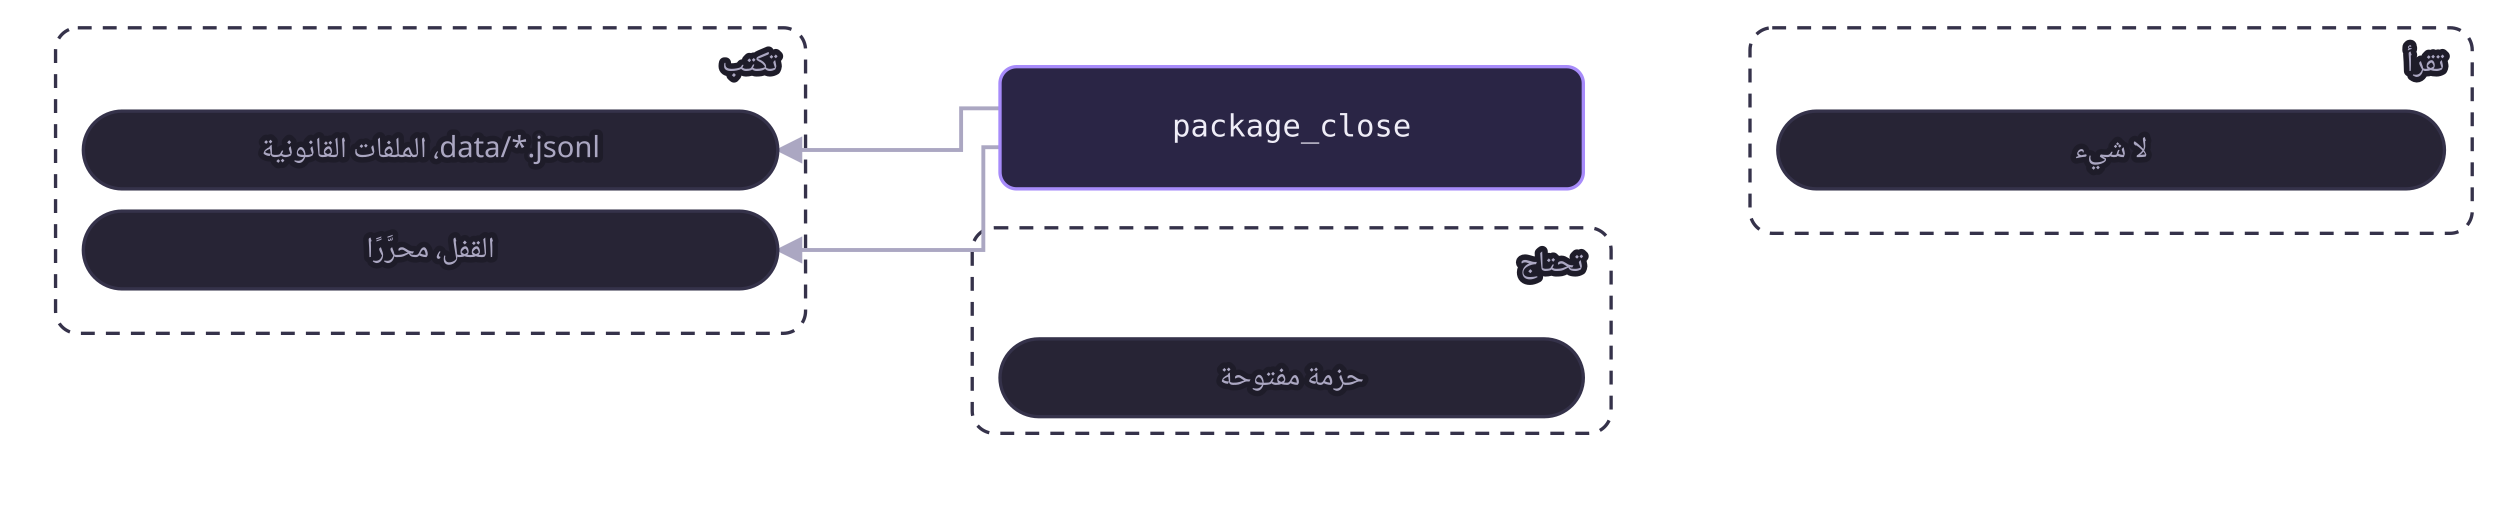
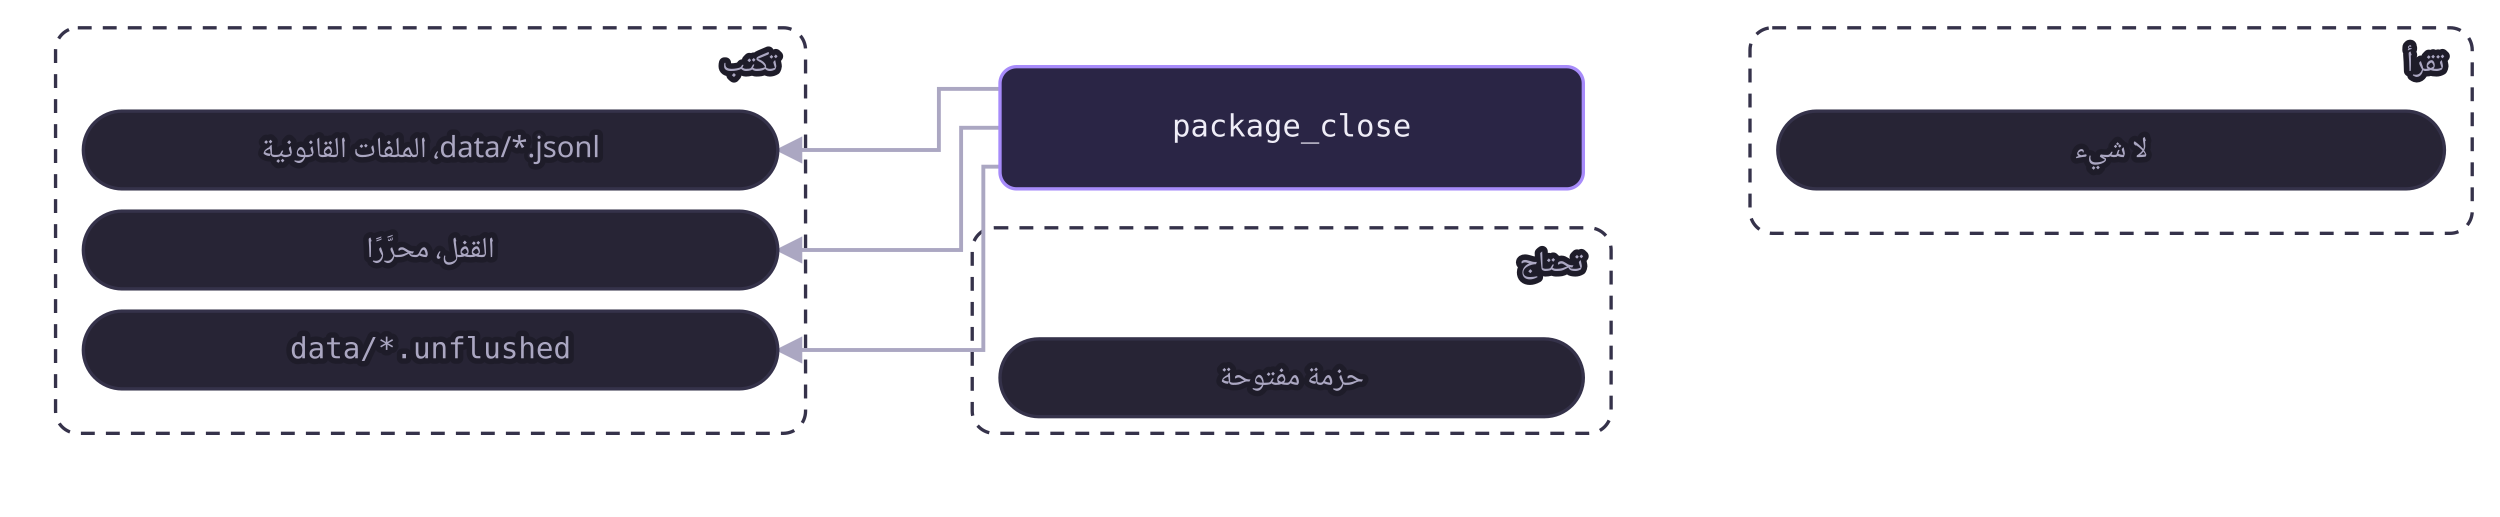
<svg xmlns="http://www.w3.org/2000/svg" class="dia" lang="ar" viewBox="0 0 900 186" width="900" height="186" role="img" aria-label="ما تحتاجه الأداة قبل أن تعمل، وما تقرأه، وما تكتبه. كل ادّعاء مثبَّت بسطر من الخادم.">
  <style>svg{font-family:"Noto Naskh Arabic", "Segoe UI", Tahoma, serif;color:#efedf7;direction:rtl}text{fill:currentColor}.box{fill:#272435;stroke:#35324a;stroke-width:1.2}.box.acc{fill:#2a2545;stroke:#a78bfa}.box.good{fill:#23322e;stroke:#3fb950}.box.bad{fill:#38222d;stroke:#f85149}.box.warn{fill:#3a312c;stroke:#e3b341}.box.frame{fill:none;stroke:#35324a;stroke-dasharray:5 4}.frame .lbl{fill:#aba7c2}.edge{fill:none;stroke:#aba7c2;stroke-width:1.4}.edge.acc{stroke:#a78bfa;stroke-width:1.8}.edge.loop{stroke-dasharray:4 3}.lbl{font-size:12px}.lbl.small{font-size:10.5px;fill:#aba7c2;paint-order:stroke fill;stroke:#1e1c29;stroke-width:4px;stroke-linejoin:round}.lbl.strong{font-weight:600;font-size:13px}.num{font-family:Consolas, Menlo, monospace;font-size:11px;direction:ltr;unicode-bidi:isolate}.arrow{fill:#aba7c2}.arrow.acc{fill:#a78bfa}</style>
  <defs>
    <marker id="ar-fx-package_close-ar" viewBox="0 0 10 10" refX="9" refY="5" markerWidth="7" markerHeight="7" orient="auto-start-reverse">
      <path d="M0 0L10 5L0 10z" class="arrow" />
    </marker>
    <marker id="ara-fx-package_close-ar" viewBox="0 0 10 10" refX="9" refY="5" markerWidth="7" markerHeight="7" orient="auto-start-reverse">
      <path d="M0 0L10 5L0 10z" class="arrow acc" />
    </marker>
  </defs>
  <g class="frame">
    <rect class="box frame" x="630.0" y="10" width="260" height="74" rx="8" />
    <text class="lbl small" x="880.0" y="23.0" text-anchor="start" dominant-baseline="middle">تقرأ</text>
  </g>
  <g class="frame">
-     <rect class="box frame" x="20.0" y="10" width="270" height="110" rx="8" />
+     <rect class="box frame" x="20.0" y="10" width="270" height="146" rx="8" />
    <text class="lbl small" x="280.0" y="23.0" text-anchor="start" dominant-baseline="middle">تكتب</text>
  </g>
  <g class="frame">
    <rect class="box frame" x="350.0" y="82" width="230" height="74" rx="8" />
    <text class="lbl small" x="570.0" y="95.0" text-anchor="start" dominant-baseline="middle">تحتاج</text>
  </g>
-   <path class="edge  draw" marker-end="url(#ar-fx-package_close-ar)" d="M360.0 39.0 L346.0 39.0 L346.0 54.0 L280.0 54.0" />
-   <path class="edge  draw" marker-end="url(#ar-fx-package_close-ar)" d="M360.0 53.0 L354.0 53.0 L354.0 90.0 L280.0 90.0" />
+   <path class="edge  draw" marker-end="url(#ar-fx-package_close-ar)" d="M360.0 32.0 L338.0 32.0 L338.0 54.0 L280.0 54.0" />
+   <path class="edge  draw" marker-end="url(#ar-fx-package_close-ar)" d="M360.0 46.0 L346.0 46.0 L346.0 90.0 L280.0 90.0" />
+   <path class="edge  draw" marker-end="url(#ar-fx-package_close-ar)" d="M360.0 60.0 L354.0 60.0 L354.0 126.0 L280.0 126.0" />
  <g data-key="l0">
    <rect class="box pill" x="640.0" y="40" width="240" height="28" rx="14.0" />
    <text class="lbl small" x="760.0" y="54.0" text-anchor="middle" dominant-baseline="middle">لا شيء</text>
  </g>
  <g data-key="r0">
    <rect class="box pill" x="30.0" y="40" width="250" height="28" rx="14.0" />
    <text class="lbl small" x="155.0" y="54.0" text-anchor="middle" dominant-baseline="middle">⁦data/*.jsonl⁩، الملفات القانونية</text>
  </g>
  <g data-key="r1">
    <rect class="box pill" x="30.0" y="76" width="250" height="28" rx="14.0" />
    <text class="lbl small" x="155.0" y="90.0" text-anchor="middle" dominant-baseline="middle">القفل، محرَّرًا</text>
  </g>
+   <g data-key="r2">
+     <rect class="box pill" x="30.0" y="112" width="250" height="28" rx="14.0" />
+     <text class="lbl num small" x="155.0" y="126.0" text-anchor="middle" dominant-baseline="middle" style="direction:ltr;unicode-bidi:isolate">⁦data/*.unflushed⁩</text>
+   </g>
  <g data-key="hub">
    <rect class="box acc strong" x="360.0" y="24" width="210" height="44" rx="6" />
    <text class="lbl num" x="465.0" y="46.0" text-anchor="middle" dominant-baseline="middle" style="direction:ltr;unicode-bidi:isolate">⁦package_close⁩</text>
  </g>
  <g data-key="b0">
    <rect class="box pill" x="360.0" y="122" width="210" height="28" rx="14.0" />
    <text class="lbl small" x="465.0" y="136.0" text-anchor="middle" dominant-baseline="middle">حزمة مفتوحة</text>
  </g>
</svg>
